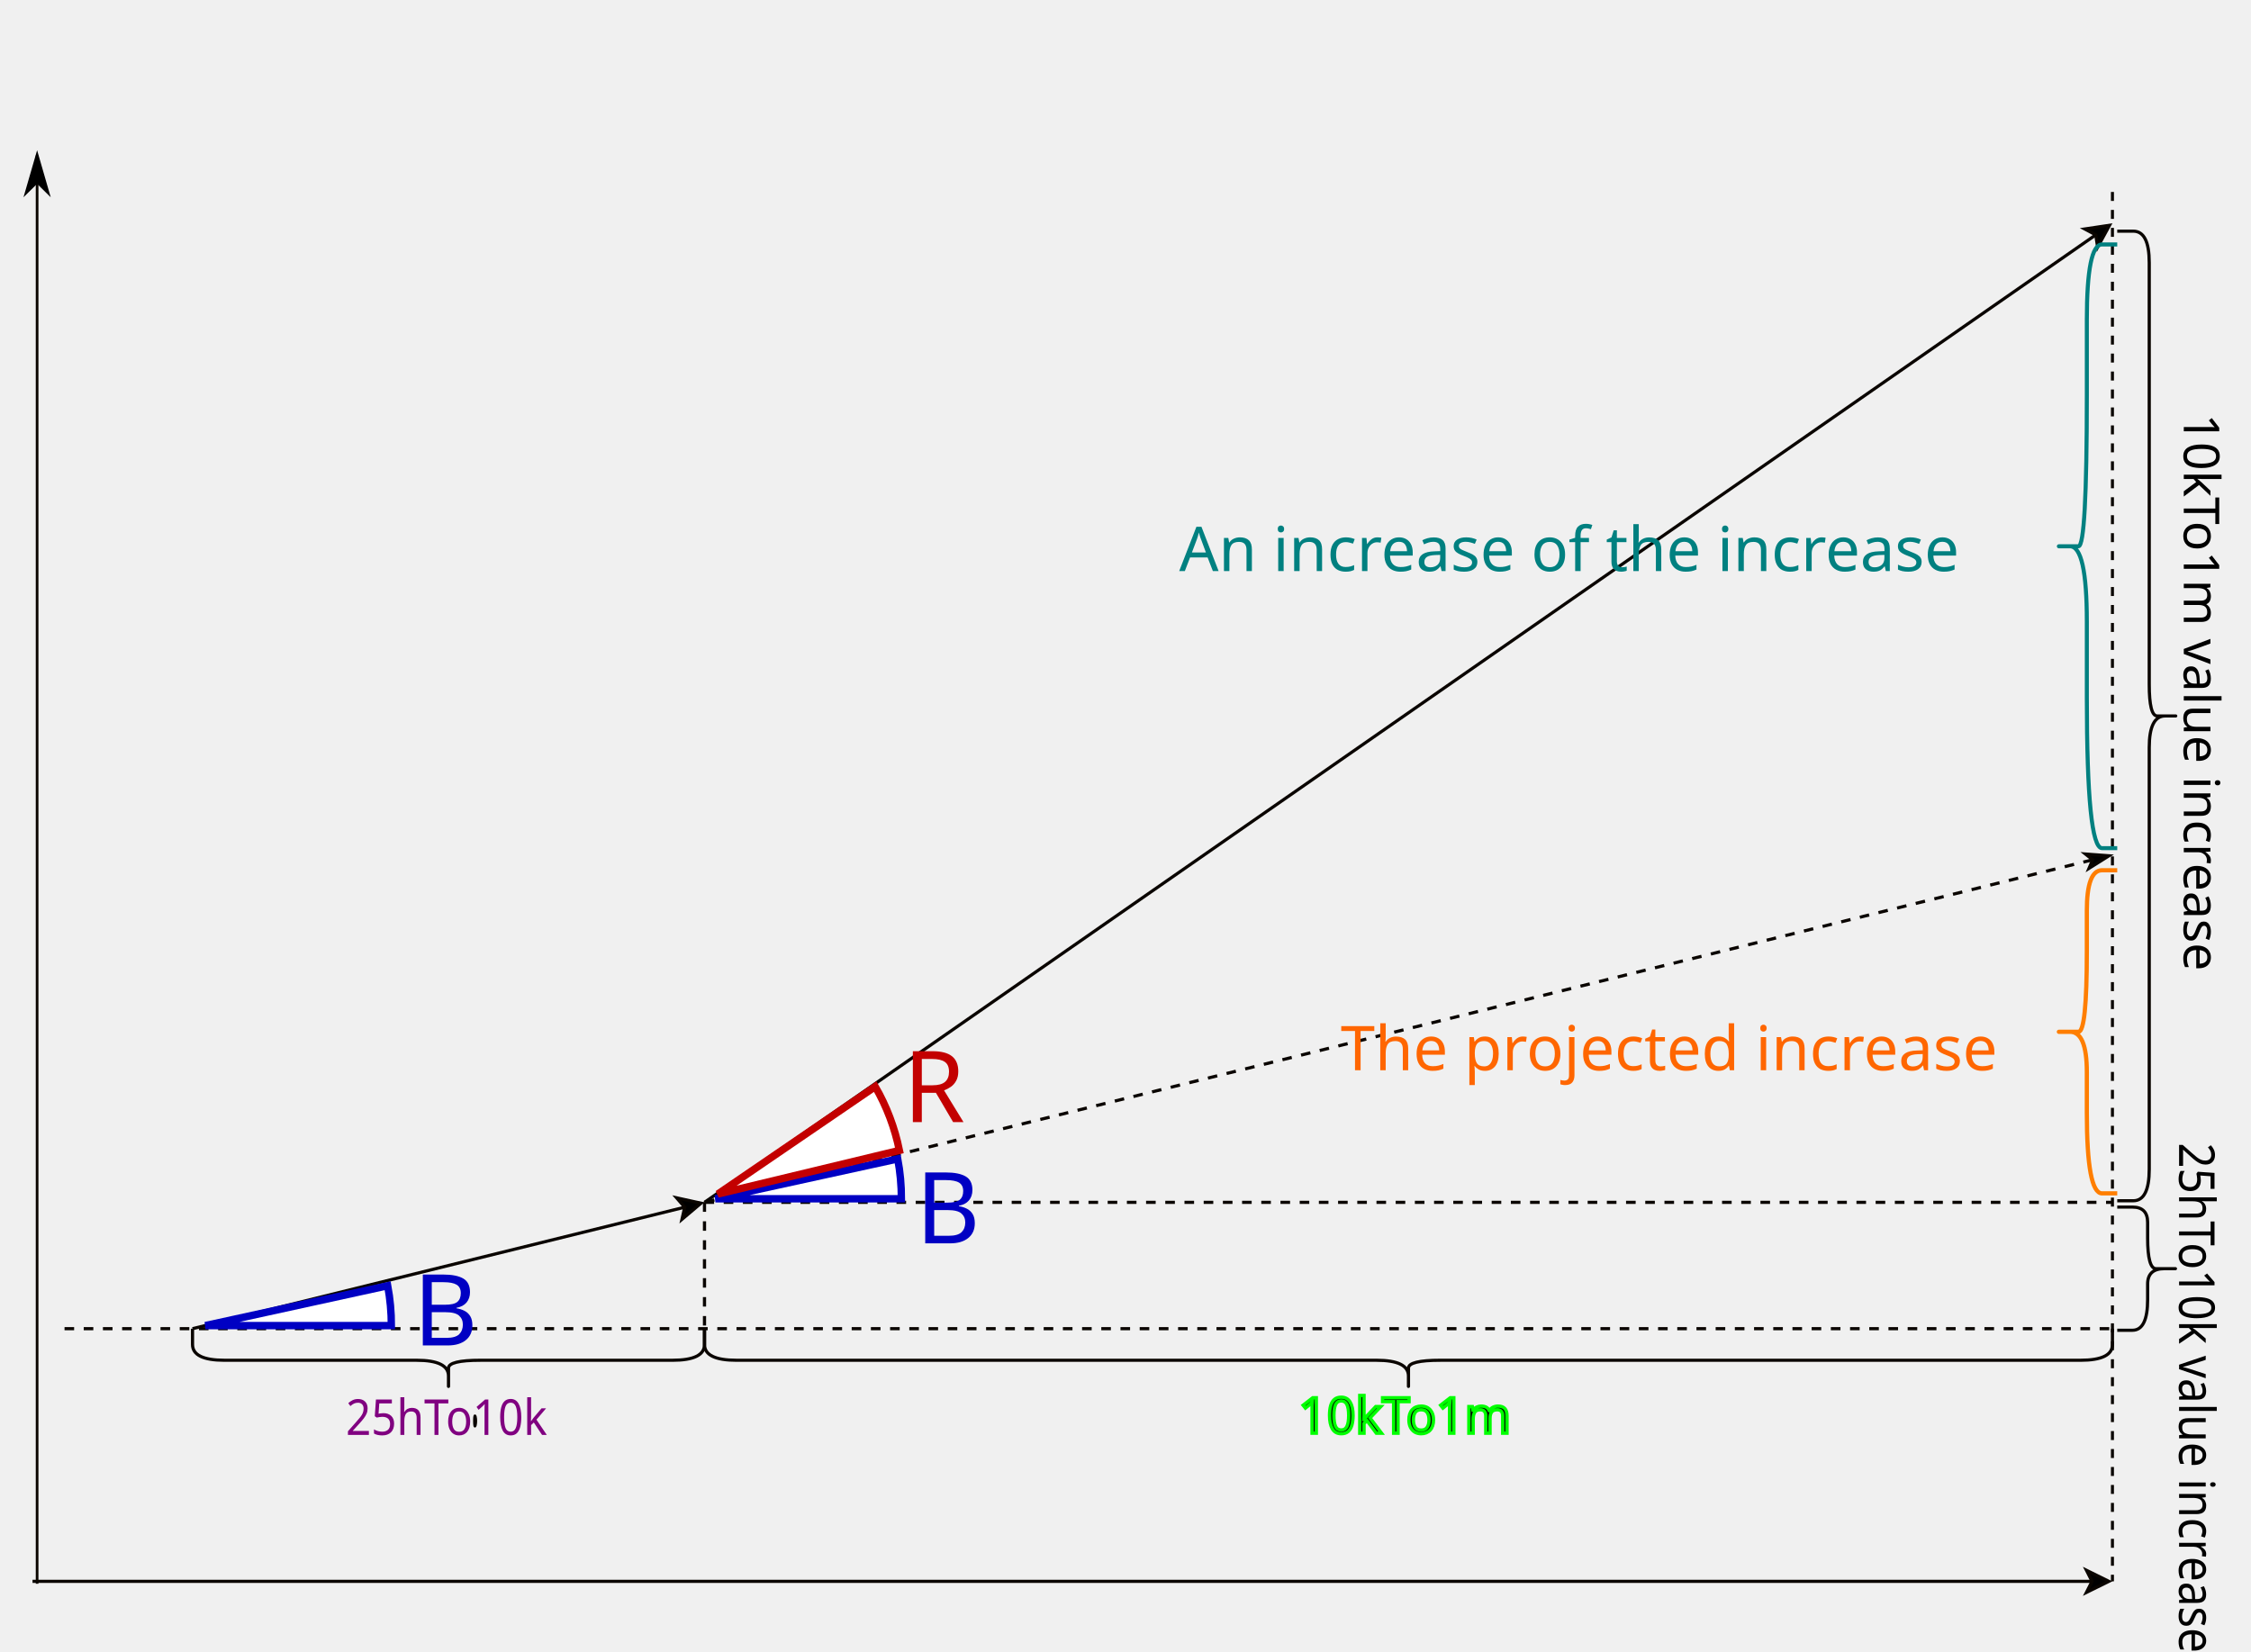
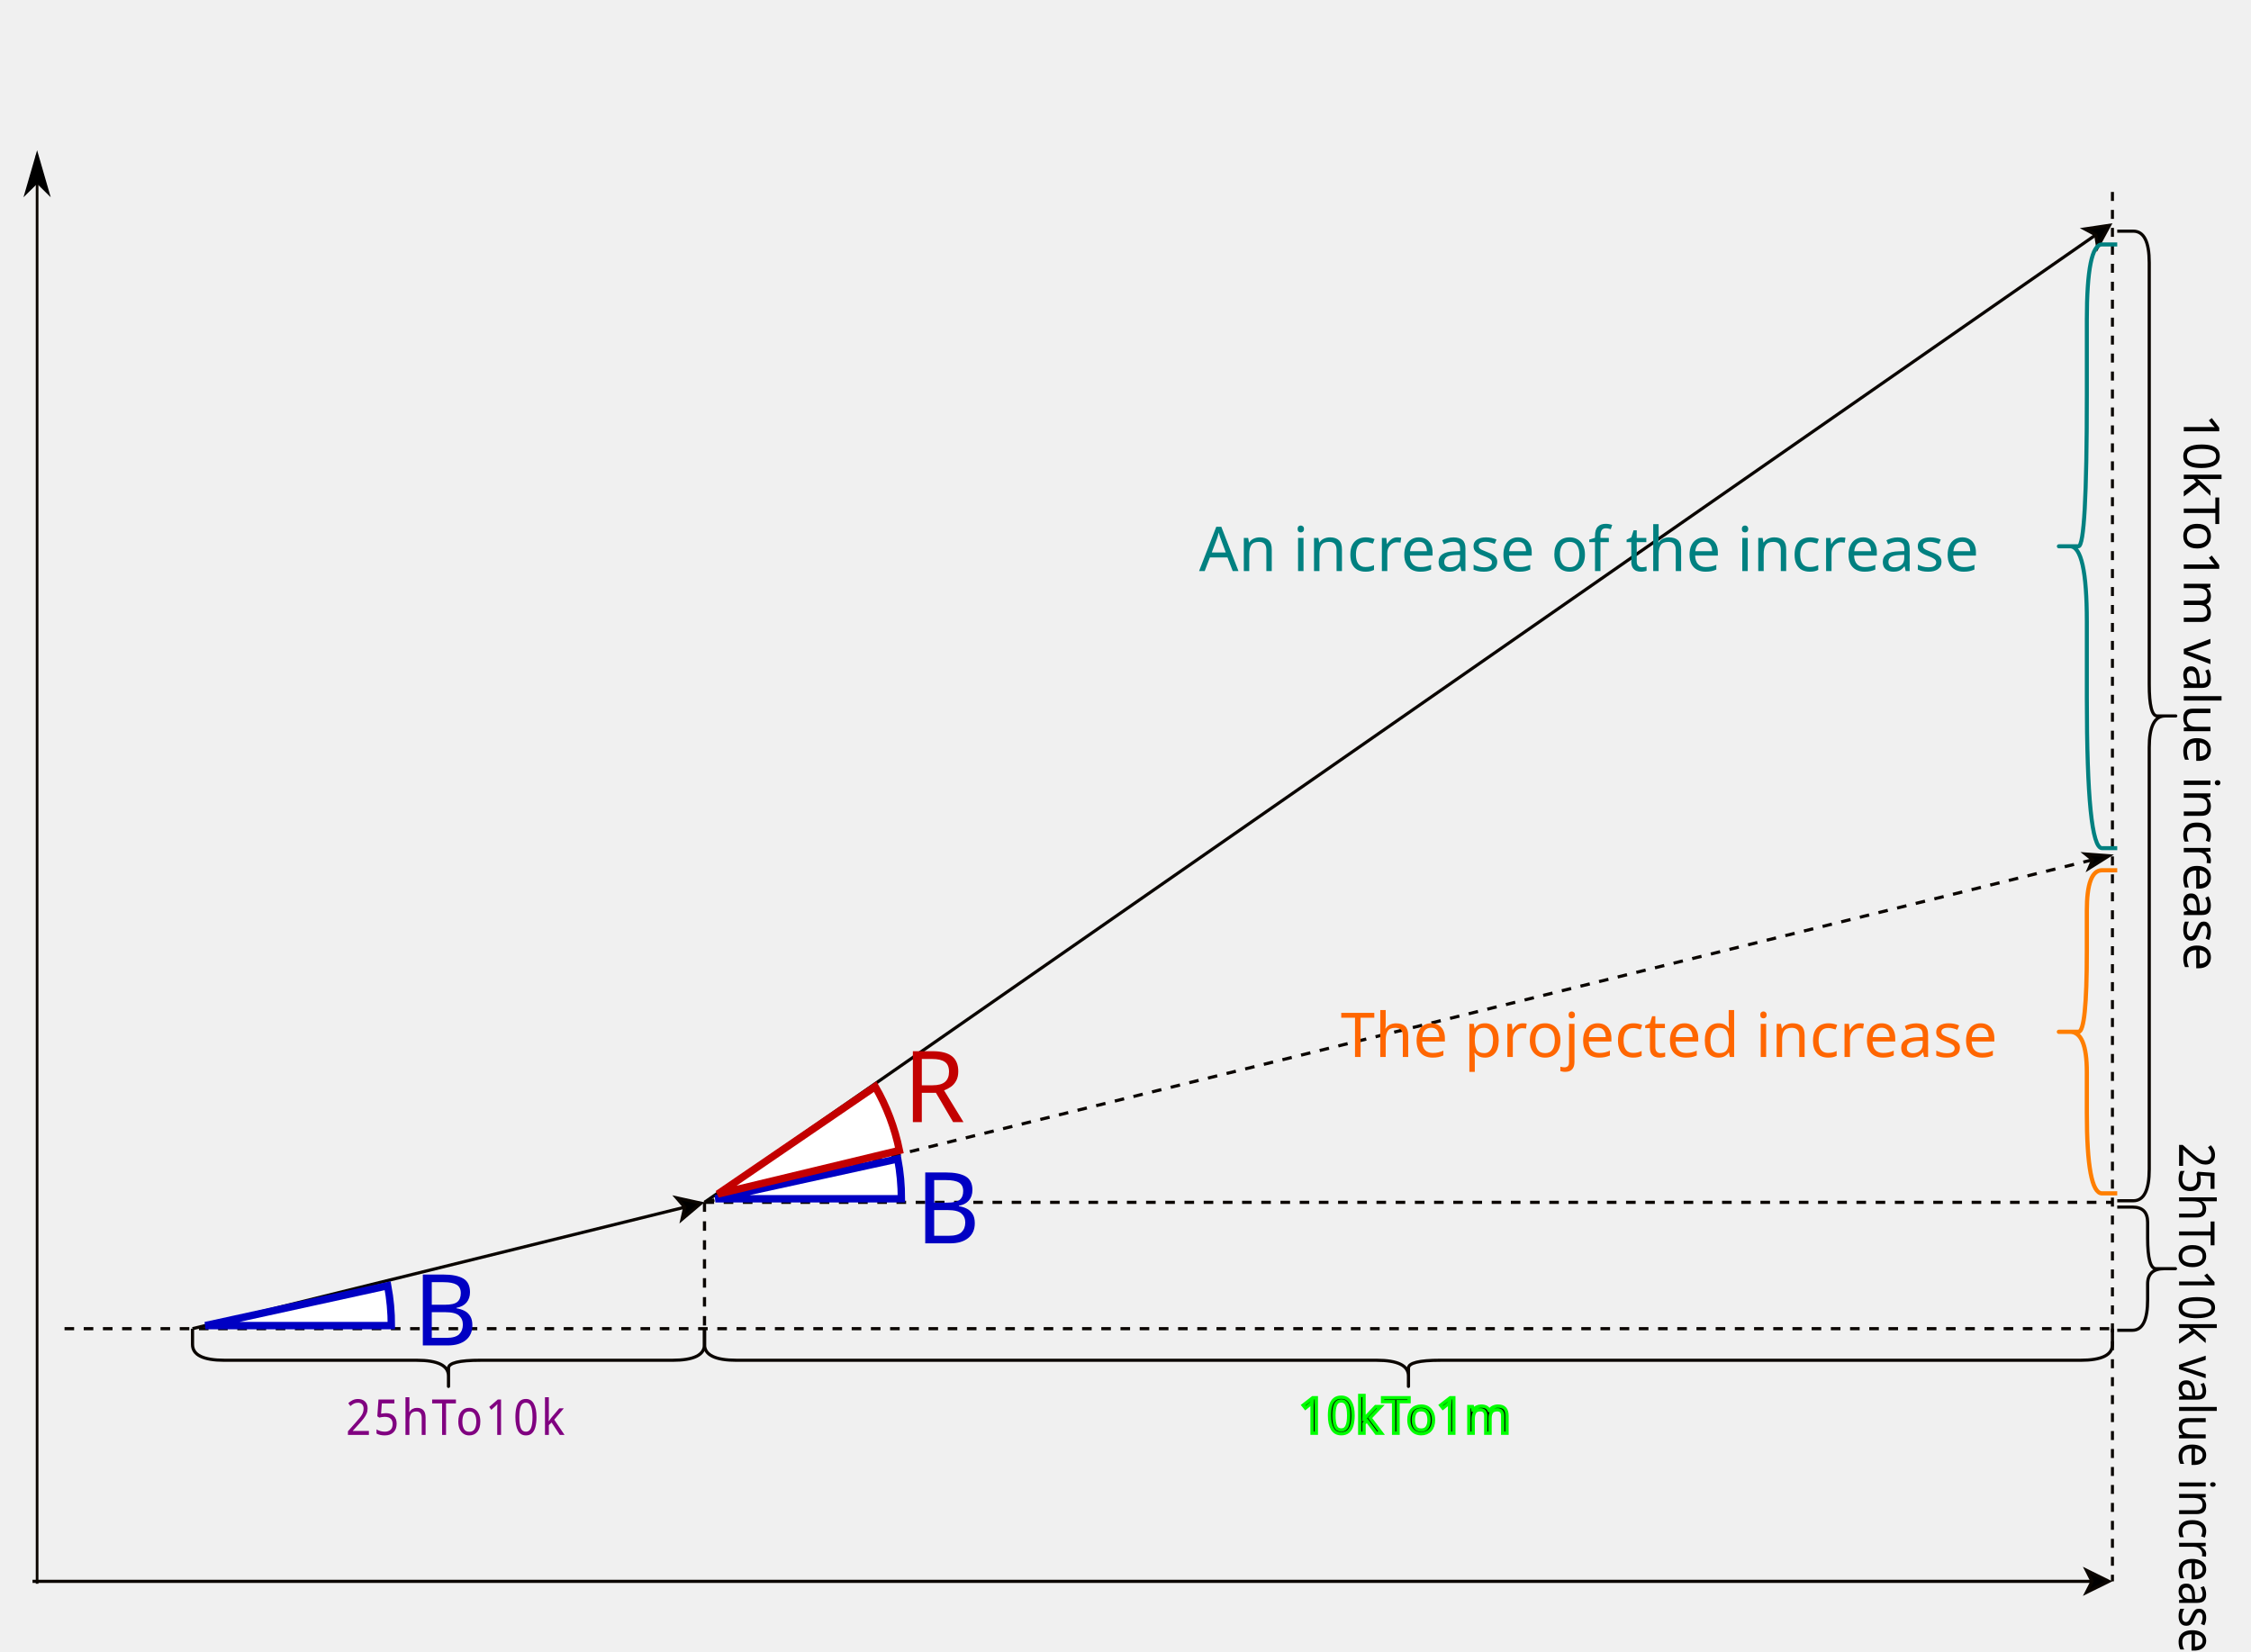
<svg xmlns="http://www.w3.org/2000/svg" style="background-color: rgb(255, 255, 255);" width="680px" height="499px" version="1.1" content="&lt;mxfile userAgent=&quot;Mozilla/5.0 (X11; Linux x86_64; rv:52.0) Gecko/20100101 Firefox/52.0&quot; version=&quot;7.7.2&quot; editor=&quot;www.draw.io&quot; type=&quot;device&quot;&gt;&lt;diagram id=&quot;de5d9343-b26c-9792-ea3c-f73bc919e17d&quot; name=&quot;Page-1&quot;&gt;7Vpbc9sqEP41fmxGAl2sxzpN25fOdCadOec8EolITLDQIBzb/fUHWWAZ8EWxZI+T1i8Wy7LA97ELrDSB9/PVN46q4gfLMJ0AL1tN4JcJAH4APfnXSNatZBopQc5JppQ6wSP5jZVQqy1IhmtDUTBGBalMYcrKEqfCkCHO2dJUe2bU7LVCOXYEjymirvQfkolCzQJEnfw7Jnmhe/ajpK15QulLztmiVP1NAHze/NrqOdK21ETrAmVsuSOCDxN4zxkT7dN8dY9pg62GrW339UCtGnct1nomesAcl6KPhdA1gTOJjSoyLgqWsxLRh04620wYNxZ8WSrEnKrHWnD2soVwIylQ1RiipHyRRVxmnxu+pKRkJW4lXwltDHiy5A5fja8Z1I5ATeYbZnMs+FoqcEyRIK8moUiti3yr10EhHxQaB5ABg5DxTGSuMDHV9CcjsgvgrfQiVktPuWboeaYJgXiOhWrVwSNpQusdtapRqI/045n9wCgwF94J/SgILHbaEXRcbTHpRx906NuhI13w1+0CvhY3b4U0tKiDfnwU0tA39SXXo0IaKY94RXRhhJtLBA9wy8SEJtAJGBno8M/ENY7gm2KIrR/B8DAPbms/ukuSEER+GILpNIr22joVJ8+hN3L86GFFxGU5p+gJ0xnjGeb3jDK+6QJ6m9+gJaHQ/OTdTYGi49wtS6uw5+caD0U5HnayuZX9O/AD0yegZaJmC57iwft34E3NzWMKj/peAJNj+oNj4NRznCQjdYVEWhzb2F8xF0Qe7D9TkpdS9sSEYHPz5PlEWdoeRuVo/lVcbwr/Xe8Yuh9VH5ioxl4/ts8B2HcA5lgseDkUXlZhWTXLUF1sQ5OsVre+aVOS0W6Lu3zewH6XhDeFfBxfKv77XjxmaDJj/ZVA7HuL8nVYeTdhuPfMwqnjQO5UO7dIKaprko41n2WXp9Cn0WInRaFlA70iti6PwLo8HghHrh37FmobGtG7Infn+MvLwVu4YSe4ICvudvPhWPGtVR7YePalxeXlgsT0udU7aTtjd3c2o303jFqOWVj0/ipIqatUFvA98GxHM5C8B57hcAc8zO6tU3YS6XN3Mpv6MRkLruOZt86dTd25UdWmzjE0JnfhNbmziNpD5ofzu4uGSjdB90eSZ2MOR+Luoqf/+C93ozreyfA7Jnk9rtT6jXK64HQ94yh9wRK52bIgAj9WKG3qlhxVJpFmpjznKCOSpx1i1Wt7uRQIx6kgrElvLXEtNo0FUpKk477JheHVW9nXDRLLtfSNbmd1gD2rY3u7HZS60J8vfHycAwvnbQw7gbOzys/CWZN6KzhLn28mfQmgw9h6fwAjB2ioE5+7SNt7wXlA98gu3ALQdZsE9+5CEI6De+wDMzz7vot7Mgrssth9qdSG9+5zMPjwPw==&lt;/diagram&gt;&lt;/mxfile&gt;" id="svg2">
  <defs id="defs4">
    <marker orient="auto" refY="0.0" refX="0.0" id="Arrow1Lend" style="overflow:visible;">
      <path id="path4240" d="M 0.0,0.0 L 5.0,-5.0 L -12.5,0.0 L 5.0,5.0 L 0.0,0.0 z " style="fill-rule:evenodd;stroke:#000000;stroke-width:1pt;stroke-opacity:1;fill:#000000;fill-opacity:1" transform="scale(0.8) rotate(180) translate(12.5,0)" />
    </marker>
  </defs>
  <g transform="matrix(0.9666405,0,0,0.9542254,3.059461,10.20103)" id="g6" style="stroke:#0a0500;stroke-opacity:1">
    <path d="M 7,490 H 650.63" stroke-miterlimit="10" pointer-events="none" id="path8" style="fill:none;stroke:#0a0500;stroke-miterlimit:10;stroke-opacity:1" />
    <path d="m 655.88,490 -7,3.5 1.75,-3.5 -1.75,-3.5 z" stroke-miterlimit="10" pointer-events="none" id="path10" style="fill:#000000;stroke:#0a0500;stroke-miterlimit:10;stroke-opacity:1" />
    <path d="M 57,410 210.82,371.54" stroke-miterlimit="10" pointer-events="none" id="path16" style="fill:none;stroke:#0a0500;stroke-miterlimit:10;stroke-opacity:1" />
    <path d="m 215.92,370.27 -5.95,5.09 0.85,-3.82 -2.54,-2.97 z" stroke-miterlimit="10" pointer-events="none" id="path18" style="fill:#000000;stroke:#0a0500;stroke-miterlimit:10;stroke-opacity:1" />
    <path d="M 650.82,261.54 217,370" stroke-miterlimit="10" pointer-events="none" id="path20" style="fill:none;stroke:#0a0500;stroke-miterlimit:10;stroke-dasharray:3, 3;stroke-opacity:1" />
    <path d="m 655.92,260.27 -6.23,3.96 1.13,-2.69 -2.26,-1.83 z" stroke-miterlimit="10" pointer-events="none" id="path22" style="fill:#000000;stroke:#0a0500;stroke-miterlimit:10;stroke-opacity:1" />
    <path d="M 217,370 651.79,63.67" stroke-miterlimit="10" pointer-events="none" id="path24" style="fill:none;stroke:#0a0500;stroke-miterlimit:10;stroke-opacity:1" />
    <path d="m 656.09,60.64 -3.71,6.9 -0.59,-3.87 -3.44,-1.86 z" stroke-miterlimit="10" pointer-events="none" id="path26" style="fill:#000000;stroke:#0a0500;stroke-miterlimit:10;stroke-opacity:1" />
    <path d="M 17,410 H 657" stroke-miterlimit="10" pointer-events="none" id="path28" style="fill:none;stroke:#0a0500;stroke-miterlimit:10;stroke-dasharray:3, 3;stroke-opacity:1" />
    <path d="M 217,370 H 657" stroke-miterlimit="10" pointer-events="none" id="path30" style="fill:none;stroke:#0a0500;stroke-miterlimit:10;stroke-dasharray:3, 3;stroke-opacity:1" />
    <path d="M 657,50.086 V 490" stroke-miterlimit="10" pointer-events="none" id="path32" style="fill:none;stroke:#0a0500;stroke-width:0.948;stroke-miterlimit:10;stroke-dasharray:2.843, 2.843;stroke-opacity:1" />
    <path d="m 217,370 v 40" stroke-miterlimit="10" pointer-events="none" id="path34" style="fill:none;stroke:#0a0500;stroke-miterlimit:10;stroke-dasharray:3, 3;stroke-opacity:1" />
    <path d="m 147,340 h -5 q -5,0 -5,10 v 60 q 0,10 -5,10 h -2.5 q -2.5,0 2.5,0 h 2.5 q 2.5,0 2.5,10 v 60 q 0,10 5,10 h 5" stroke-miterlimit="10" transform="rotate(-90,137,420)" pointer-events="none" id="path36" style="fill:none;stroke:#0a0500;stroke-miterlimit:10;stroke-opacity:1" />
    <path d="m 447,200 h -5 q -5,0 -5,10 v 200 q 0,10 -5,10 h -2.5 q -2.5,0 2.5,0 h 2.5 q 2.5,0 2.5,10 v 200 q 0,10 5,10 h 5" stroke-miterlimit="10" transform="rotate(-90,437,420)" pointer-events="none" id="path38" style="fill:none;stroke:#0a0500;stroke-miterlimit:10;stroke-opacity:1" />
    <path d="m 678.5,62.5 h -5 q -5,0 -5,10 V 206 q 0,10 -5,10 H 661 q -2.5,0 2.5,0 h 2.5 q 2.5,0 2.5,10 v 133.5 q 0,10 5,10 h 5" stroke-miterlimit="10" transform="rotate(180,668.5,216)" pointer-events="none" id="path40" style="fill:none;stroke:#0a0500;stroke-miterlimit:10;stroke-opacity:1" />
    <path d="m 678.5,371.5 h -4.75 q -4.75,0 -4.75,9.75 v 4.88 q 0,4.87 -5.25,4.87 h -2.62 q -2.63,0 2.62,0 h 2.63 q 2.62,0 2.62,9.75 v 4.88 q 0,4.87 4.75,4.87 h 4.75" stroke-miterlimit="10" transform="rotate(180,668.5,391)" pointer-events="none" id="path42" style="fill:none;stroke:#0a0500;stroke-miterlimit:10;stroke-opacity:1" />
-     <path style="fill:none;stroke:#0a0500;stroke-width:0.838;stroke-miterlimit:10;stroke-dasharray:none;marker-end:url(#Arrow1Lend);stroke-opacity:1" d="M 8.432,490.759 V 38.503" stroke-miterlimit="10" pointer-events="none" id="path8-5" />
-     <path style="stroke:#0a0500;stroke-width:0.748;stroke-opacity:1" d="m 143.285,429.321 c 0,-1.439 0.154,-2.028 0.342,-1.308 0.188,0.72 0.188,1.897 0,2.616 -0.188,0.72 -0.342,0.131 -0.342,-1.308 z" id="path4543" transform="matrix(1.034511,0,0,1.04797,-3.165045,-10.69038)" />
+     <path style="fill:none;stroke:#0a0500;stroke-width:0.838;stroke-miterlimit:10;stroke-dasharray:none;stroke-opacity:1;marker-end:url(#Arrow1Lend)" d="M 8.432,490.759 V 38.503" stroke-miterlimit="10" pointer-events="none" id="path8-5" />
    <path style="stroke:#0a0500;stroke-width:0.748;stroke-opacity:1" d="" id="path4545" transform="matrix(1.034511,0,0,1.04797,-3.165045,-10.69038)" />
  </g>
  <path style="fill:#ffffff;fill-opacity:1;fill-rule:evenodd;stroke:#0000c3;stroke-width:2.236px;stroke-linecap:butt;stroke-linejoin:miter;stroke-opacity:1" id="path3374" d="m 117.118,388.455 a 56.186,60.936 0 0 1 1.108,12.044 l -56.186,0 z" />
  <path style="fill:#ffffff;fill-opacity:1;fill-rule:evenodd;stroke:#0000c3;stroke-width:2.236px;stroke-linecap:butt;stroke-linejoin:miter;stroke-opacity:1" id="path3374-3" d="m 271.197,350.144 a 56.186,60.936 0 0 1 1.108,12.044 l -56.186,0 z" />
  <path style="fill:#ffffff;fill-opacity:1;fill-rule:evenodd;stroke:#c30000;stroke-width:2.237;stroke-linecap:butt;stroke-linejoin:miter;stroke-miterlimit:4;stroke-dasharray:none;stroke-opacity:1" id="path3374-3-5" d="m 264.386,328.291 a 56.186,60.936 0 0 1 7.31,19.282 l -54.854,13.189 z" />
  <text xml:space="preserve" style="font-style:normal;font-weight:normal;line-height:0%;font-family:sans-serif;letter-spacing:0px;word-spacing:0px;writing-mode:lr-tb;fill:#000000;fill-opacity:1;stroke:none;stroke-width:1px;stroke-linecap:butt;stroke-linejoin:miter;stroke-opacity:1" x="124.982" y="-659.694" id="text4530" transform="rotate(90)">
    <tspan id="tspan4532" x="124.982" y="-659.694" style="font-size:15px;line-height:1.25">10kTo1m value increase</tspan>
  </text>
  <text xml:space="preserve" style="font-style:normal;font-weight:normal;line-height:0%;font-family:sans-serif;letter-spacing:0px;word-spacing:0px;writing-mode:lr-tb;fill:#000000;fill-opacity:1;stroke:none;stroke-width:1px;stroke-linecap:butt;stroke-linejoin:miter;stroke-opacity:1" x="364.911" y="-622.83" id="text4530-6" transform="matrix(0,0.9461513,-1.056913,0,0,0)">
    <tspan id="tspan4532-2" x="364.911" y="-622.83" style="font-size:14.192px;line-height:1.25">25hTo10k value increase</tspan>
  </text>
-   <text xml:space="preserve" style="font-style:normal;font-weight:normal;line-height:0%;font-family:sans-serif;letter-spacing:0px;word-spacing:0px;writing-mode:lr-tb;fill:#800080;fill-opacity:1;stroke:none;stroke-width:1px;stroke-linecap:butt;stroke-linejoin:miter;stroke-opacity:1;" x="110.403" y="410.189" id="text4530-6-9" transform="scale(0.9461513,1.056913)">
-     <tspan id="tspan4532-2-1" x="110.403" y="410.189" style="font-size:14.192px;line-height:1.25;fill:#800080;">25hTo10k</tspan>
+   <text xml:space="preserve" style="font-style:normal;font-weight:normal;line-height:0%;font-family:sans-serif;letter-spacing:0.81px;word-spacing:0px;writing-mode:lr-tb;fill:#800080;fill-opacity:1;stroke:none;stroke-width:1px;stroke-linecap:butt;stroke-linejoin:miter;stroke-opacity:1" x="110.403" y="410.189" id="text4530-6-9" transform="scale(0.9461513,1.056913)">
+     <tspan id="tspan4532-2-1" x="110.403" y="410.189" style="font-size:14.192px;line-height:1.25;letter-spacing:0.81px;fill:#800080">25hTo10k</tspan>
  </text>
  <text xml:space="preserve" style="font-style:normal;font-weight:normal;line-height:0%;font-family:sans-serif;letter-spacing:0px;word-spacing:0px;writing-mode:lr-tb;fill:#000000;fill-opacity:1;stroke:#00ff00;stroke-width:1px;stroke-linecap:butt;stroke-linejoin:miter;stroke-opacity:1;" x="392.319" y="433.013" id="text4530-2">
    <tspan x="392.319" y="433.013" id="tspan4588" style="font-size:15px;line-height:1.25;stroke:#00ff00;">10kTo1m</tspan>
  </text>
  <text xml:space="preserve" style="font-style:normal;font-weight:normal;line-height:0%;font-family:sans-serif;letter-spacing:0px;word-spacing:0px;fill:#c30000;fill-opacity:1;stroke:none;stroke-width:1px;stroke-linecap:butt;stroke-linejoin:miter;stroke-opacity:1" x="272.858" y="339.023" id="text4592">
    <tspan id="tspan4594" x="272.858" y="339.023" style="font-size:30px;line-height:1.25">R</tspan>
  </text>
  <text xml:space="preserve" style="font-style:normal;font-weight:normal;line-height:0%;font-family:sans-serif;letter-spacing:0px;word-spacing:0px;fill:#0000c3;fill-opacity:1;stroke:none;stroke-width:1px;stroke-linecap:butt;stroke-linejoin:miter;stroke-opacity:1" x="276.596" y="375.653" id="text4596">
    <tspan id="tspan4598" x="276.596" y="375.653" style="font-size:30px;line-height:1.25">B</tspan>
  </text>
  <text xml:space="preserve" style="font-style:normal;font-weight:normal;line-height:0%;font-family:sans-serif;letter-spacing:0px;word-spacing:0px;fill:#0000c3;fill-opacity:1;stroke:none;stroke-width:1px;stroke-linecap:butt;stroke-linejoin:miter;stroke-opacity:1" x="124.826" y="406.501" id="text4596-0">
    <tspan id="tspan4598-9" x="124.826" y="406.501" style="font-size:30px;line-height:1.25">B</tspan>
  </text>
  <path d="m 639.592,73.854 h -4.592 q -4.592,0 -4.592,22.776 v 22.823 q 0,45.599 -2.533,45.599 h -2.542 q -5.075,0 -2.533,0 h 2.533 q 5.075,0 5.075,22.776 v 22.823 q 0,45.599 4.592,45.599 h 4.592" stroke-miterlimit="10" pointer-events="none" id="path42-6" style="fill:none;stroke:#008080;stroke-width:1.223;stroke-miterlimit:10;stroke-dasharray:none;stroke-opacity:1" />
  <path d="m 639.592,262.931 h -4.592 q -4.592,0 -4.592,12.19 v 12.215 q 0,24.405 -2.533,24.405 h -2.542 q -5.075,0 -2.533,0 h 2.533 q 5.075,0 5.075,12.19 v 12.215 q 0,24.405 4.592,24.405 h 4.592" stroke-miterlimit="10" pointer-events="none" id="path42-6-0" style="fill:none;stroke:#ff7e00;stroke-width:1.275;stroke-miterlimit:10;stroke-dasharray:none;stroke-opacity:1" />
-   <text xml:space="preserve" style="font-style:normal;font-weight:normal;font-size:18.667px;line-height:1.25;font-family:sans-serif;letter-spacing:0px;word-spacing:0px;fill:#008080;fill-opacity:1;stroke:none" x="356.221" y="172.541" id="text4585">
-     <tspan id="tspan4583" x="356.221" y="172.541">An increase of the increase</tspan>
+   <text xml:space="preserve" style="font-style:normal;font-weight:normal;font-size:18.667px;line-height:1.25;font-family:sans-serif;letter-spacing:0px;word-spacing:0px;fill:#008080;fill-opacity:1;stroke:none" x="362.221" y="172.541" id="text4585">
+     <tspan id="tspan4583" x="362.221" y="172.541">An increase of the increase</tspan>
  </text>
-   <text xml:space="preserve" style="font-style:normal;font-weight:normal;font-size:18.667px;line-height:1.25;font-family:sans-serif;letter-spacing:0px;word-spacing:0px;fill:#ff6600;fill-opacity:1;stroke:none" x="404.988" y="323.353" id="text4585-6">
-     <tspan id="tspan4583-6" x="404.988" y="323.353">The projected increase</tspan>
+   <text xml:space="preserve" style="font-style:normal;font-weight:normal;font-size:18.667px;line-height:1.25;font-family:sans-serif;letter-spacing:0px;word-spacing:0px;fill:#ff6600;fill-opacity:1;stroke:none" x="404.988" y="319.353" id="text4585-6">
+     <tspan id="tspan4583-6" x="404.988" y="319.353">The projected increase</tspan>
  </text>
</svg>
